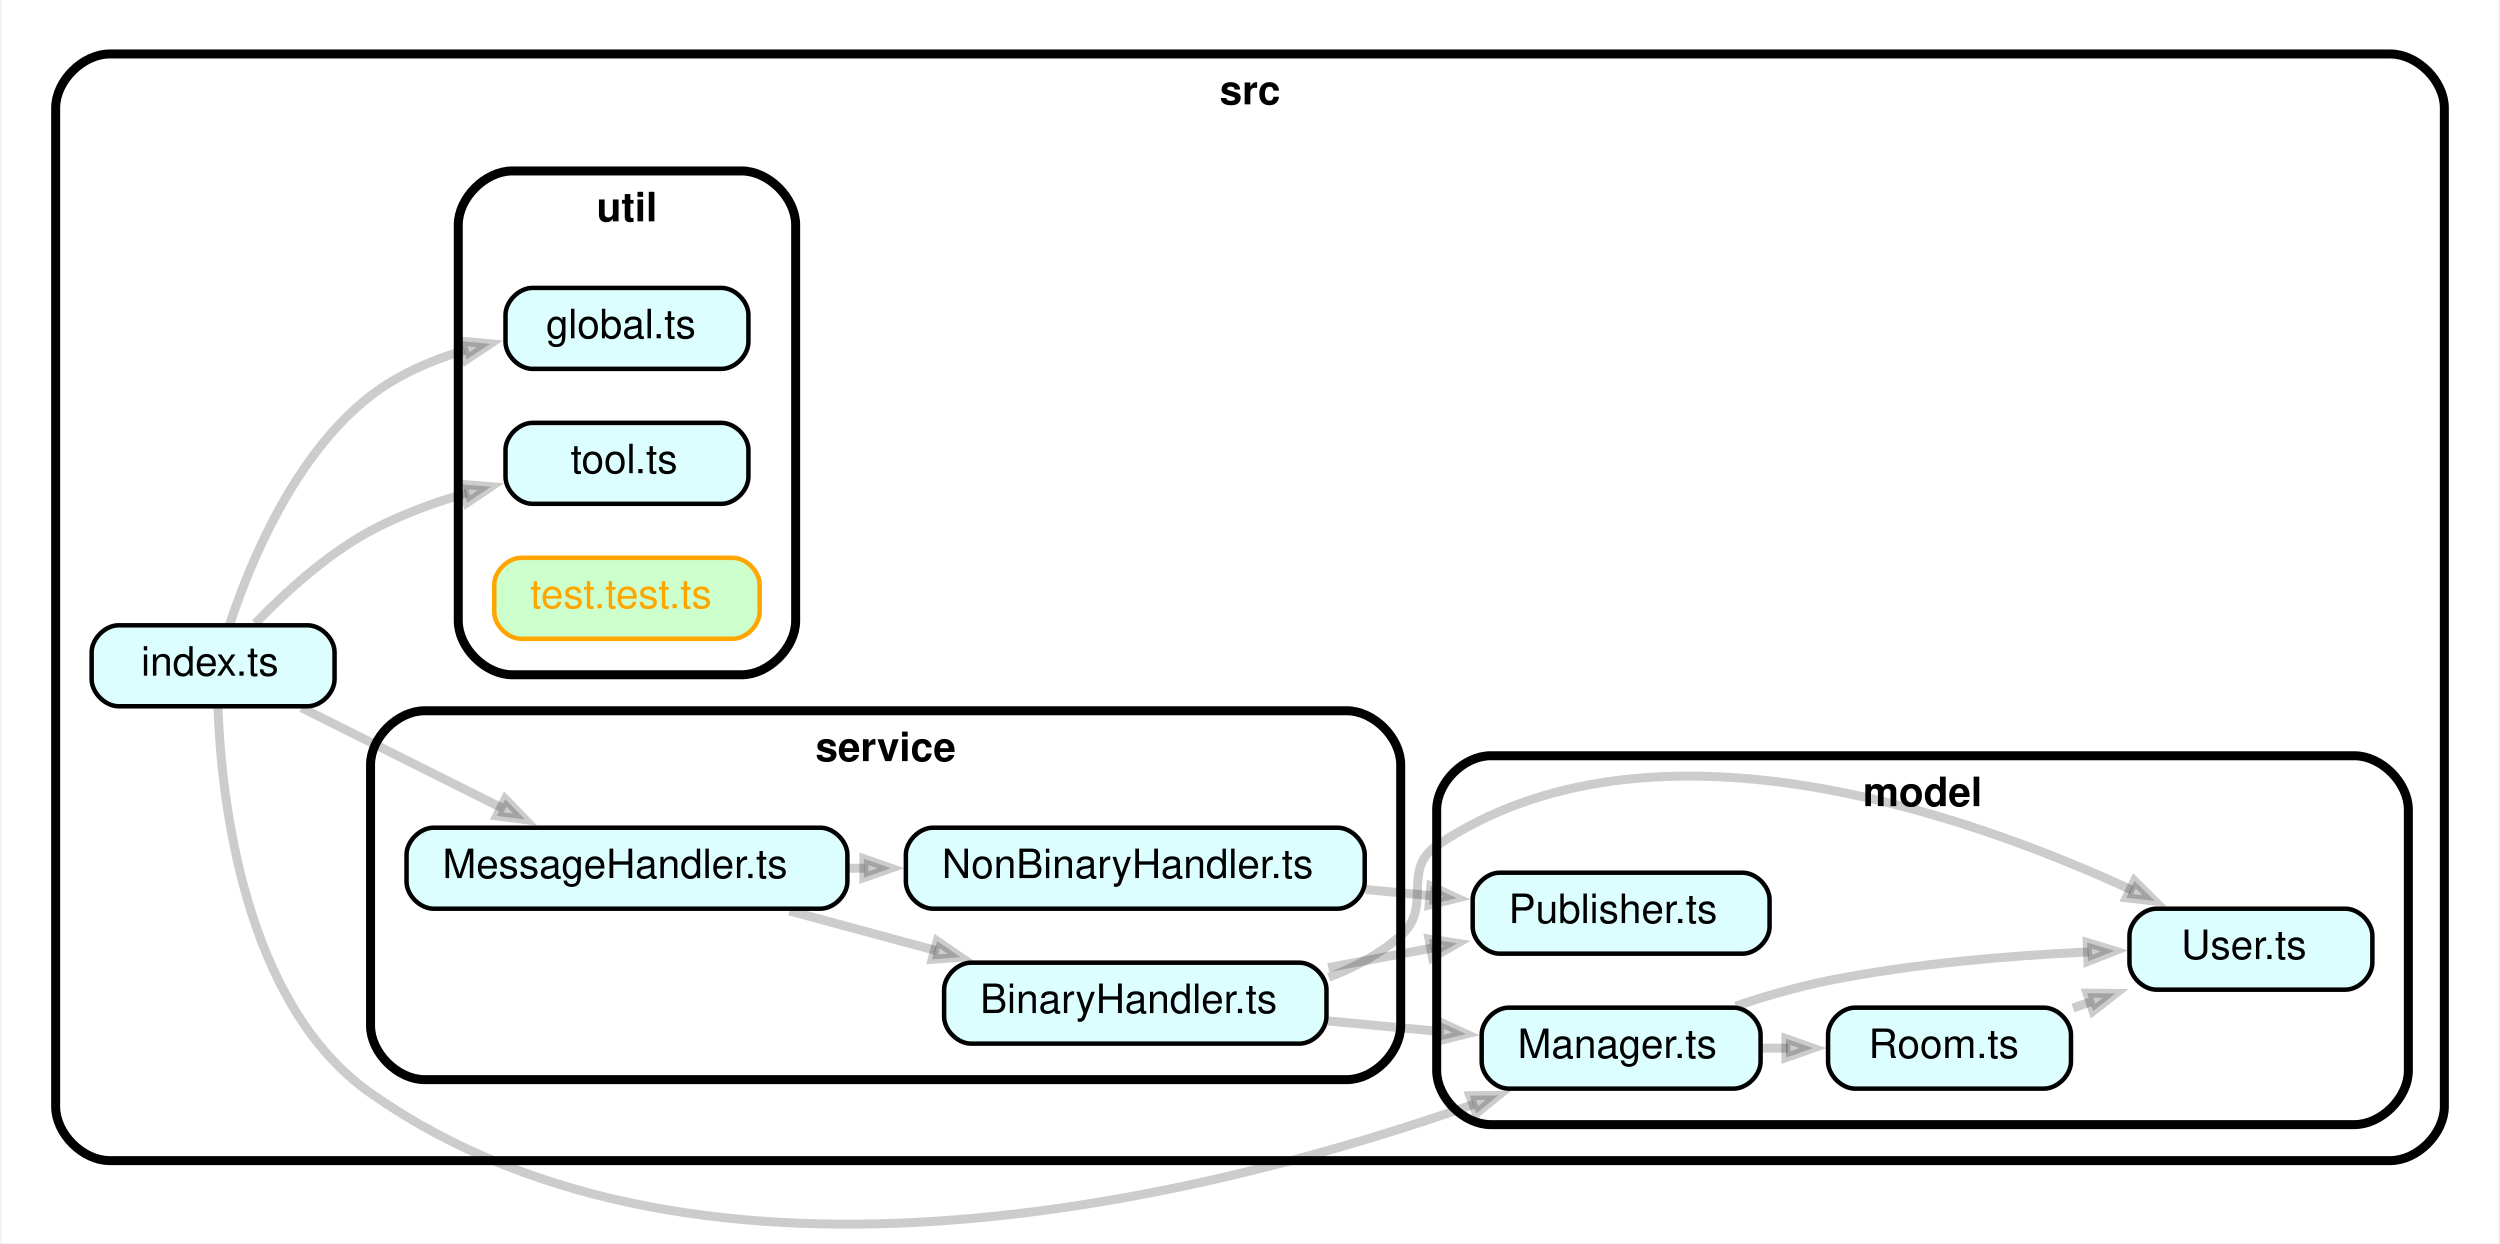
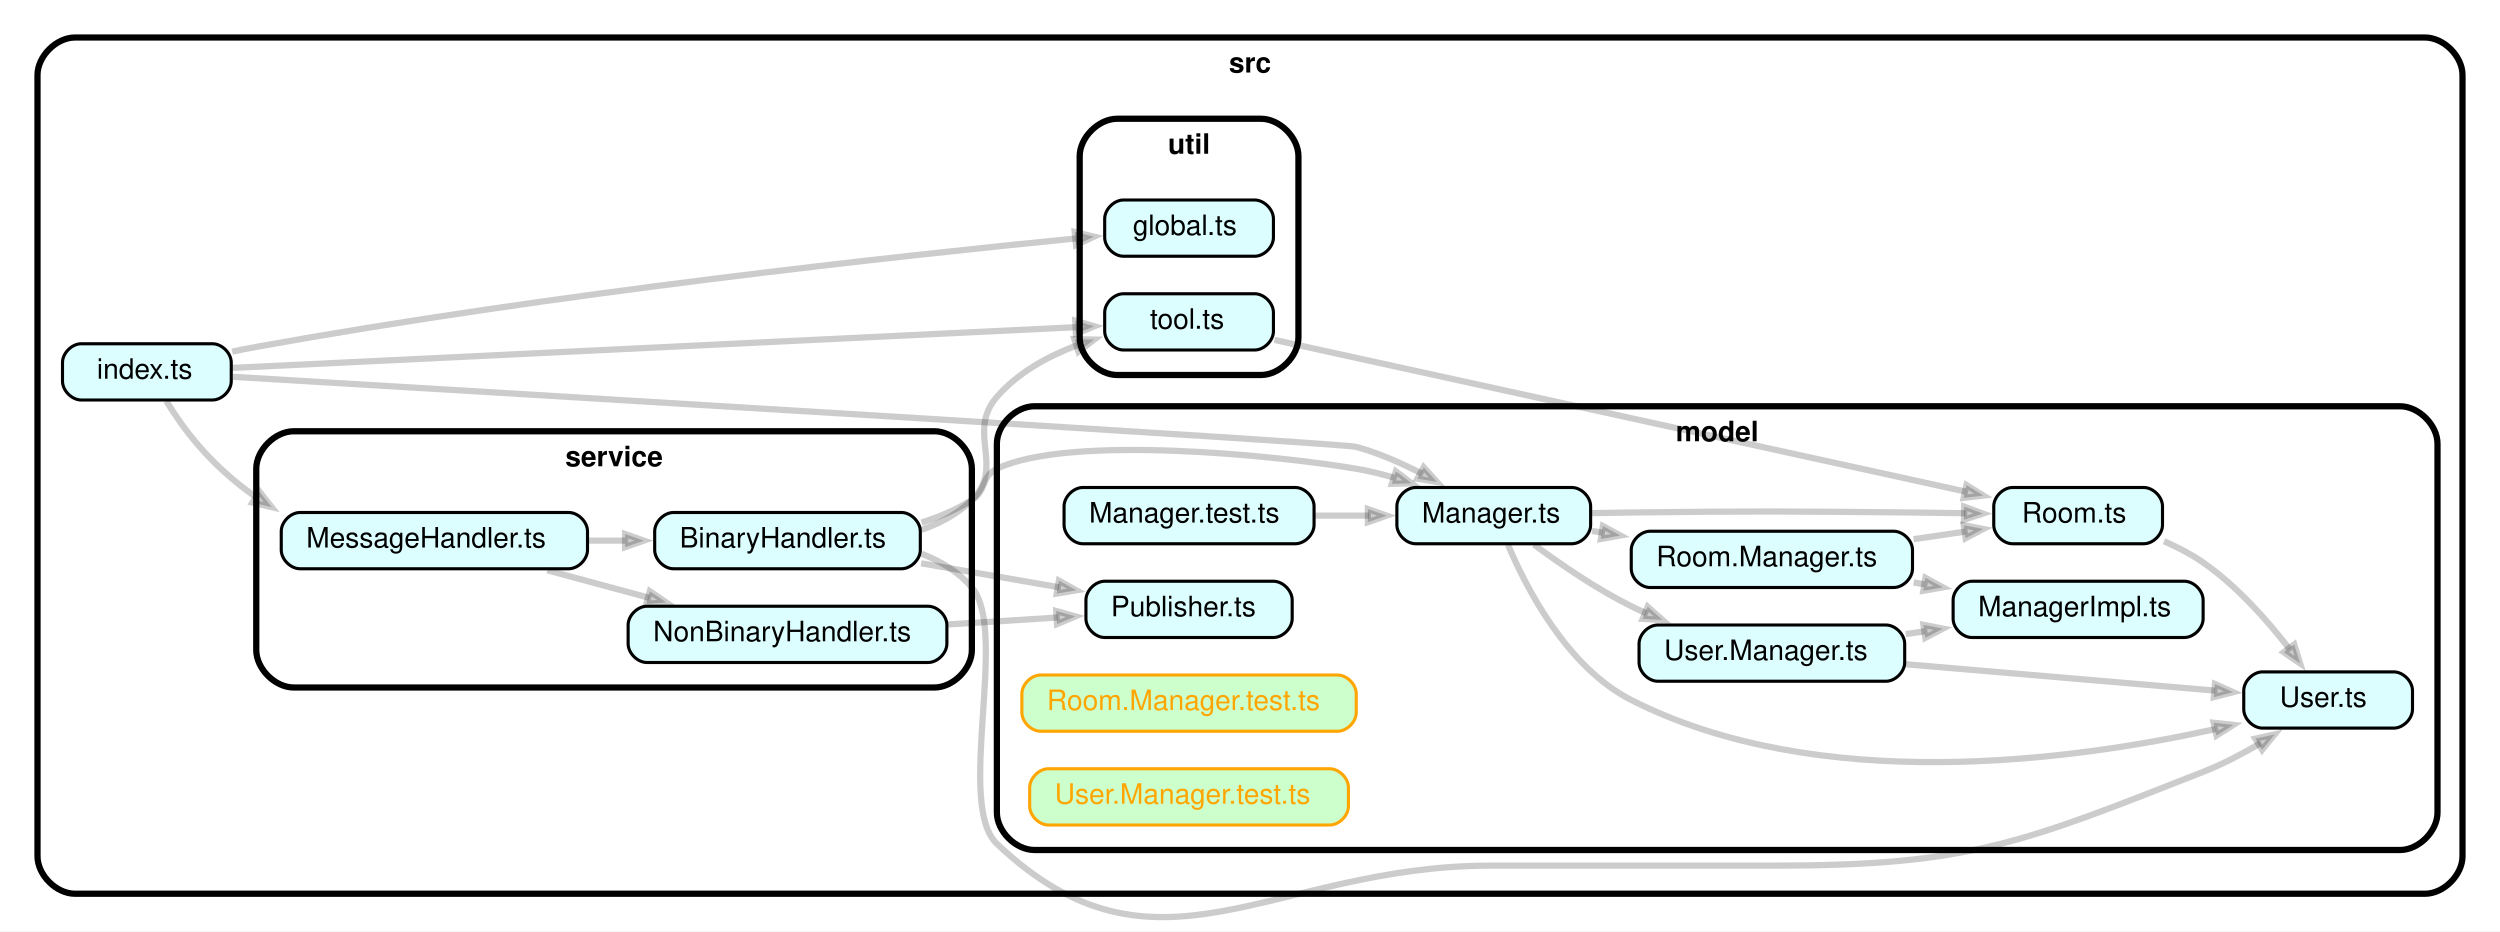
- <svg xmlns="http://www.w3.org/2000/svg" xmlns:xlink="http://www.w3.org/1999/xlink" width="555pt" height="276pt" viewBox="0.00 0.00 555.00 276.37">
-   <g id="graph0" class="graph" transform="scale(1 1) rotate(0) translate(4 272.37)">
-     <polygon fill="white" stroke="none" points="-4,4 -4,-272.37 551,-272.37 551,4 -4,4" />
+ <svg xmlns="http://www.w3.org/2000/svg" xmlns:xlink="http://www.w3.org/1999/xlink" width="800pt" height="298pt" viewBox="0.00 0.00 800.00 298.00">
+   <g id="graph0" class="graph" transform="scale(1 1) rotate(0) translate(4 294)">
+     <polygon fill="white" stroke="none" points="-4,4 -4,-294 796,-294 796,4 -4,4" />
    <g id="clust1" class="cluster">
-       <path fill="#ffffff" stroke="black" stroke-width="2" d="M20,-14.37C20,-14.37 527,-14.37 527,-14.37 533,-14.37 539,-20.37 539,-26.37 539,-26.37 539,-248.37 539,-248.37 539,-254.37 533,-260.37 527,-260.37 527,-260.37 20,-260.37 20,-260.37 14,-260.37 8,-254.37 8,-248.37 8,-248.37 8,-26.37 8,-26.37 8,-20.37 14,-14.37 20,-14.37" />
-       <text text-anchor="middle" x="273.5" y="-249.17" font-family="Helvetica,sans-Serif" font-weight="bold" font-size="9.00">src</text>
+       <path fill="#ffffff" stroke="black" stroke-width="2" d="M20,-8C20,-8 772,-8 772,-8 778,-8 784,-14 784,-20 784,-20 784,-270 784,-270 784,-276 778,-282 772,-282 772,-282 20,-282 20,-282 14,-282 8,-276 8,-270 8,-270 8,-20 8,-20 8,-14 14,-8 20,-8" />
+       <text text-anchor="middle" x="396" y="-270.8" font-family="Helvetica,sans-Serif" font-weight="bold" font-size="9.00">src</text>
    </g>
    <g id="clust2" class="cluster">
-       <path fill="#ffffff" stroke="black" stroke-width="2" d="M327,-22.37C327,-22.37 519,-22.37 519,-22.37 525,-22.37 531,-28.37 531,-34.37 531,-34.37 531,-92.37 531,-92.37 531,-98.37 525,-104.37 519,-104.37 519,-104.37 327,-104.37 327,-104.37 321,-104.37 315,-98.37 315,-92.37 315,-92.37 315,-34.37 315,-34.37 315,-28.37 321,-22.37 327,-22.37" />
-       <text text-anchor="middle" x="423" y="-93.17" font-family="Helvetica,sans-Serif" font-weight="bold" font-size="9.00">model</text>
+       <path fill="#ffffff" stroke="black" stroke-width="2" d="M327,-22C327,-22 764,-22 764,-22 770,-22 776,-28 776,-34 776,-34 776,-152 776,-152 776,-158 770,-164 764,-164 764,-164 327,-164 327,-164 321,-164 315,-158 315,-152 315,-152 315,-34 315,-34 315,-28 321,-22 327,-22" />
+       <text text-anchor="middle" x="545.5" y="-152.8" font-family="Helvetica,sans-Serif" font-weight="bold" font-size="9.00">model</text>
    </g>
    <g id="clust4" class="cluster">
-       <path fill="#ffffff" stroke="black" stroke-width="2" d="M109.5,-122.37C109.5,-122.37 160.5,-122.37 160.5,-122.37 166.5,-122.37 172.5,-128.37 172.5,-134.37 172.5,-134.37 172.5,-222.37 172.5,-222.37 172.5,-228.37 166.5,-234.37 160.5,-234.37 160.5,-234.37 109.5,-234.37 109.5,-234.37 103.5,-234.37 97.5,-228.37 97.5,-222.37 97.5,-222.37 97.5,-134.37 97.5,-134.37 97.5,-128.37 103.5,-122.37 109.5,-122.37" />
-       <text text-anchor="middle" x="135" y="-223.17" font-family="Helvetica,sans-Serif" font-weight="bold" font-size="9.00">util</text>
+       <path fill="#ffffff" stroke="black" stroke-width="2" d="M353.5,-174C353.5,-174 399.5,-174 399.5,-174 405.5,-174 411.5,-180 411.5,-186 411.5,-186 411.5,-244 411.5,-244 411.5,-250 405.5,-256 399.5,-256 399.5,-256 353.5,-256 353.5,-256 347.5,-256 341.5,-250 341.5,-244 341.5,-244 341.5,-186 341.5,-186 341.5,-180 347.5,-174 353.5,-174" />
+       <text text-anchor="middle" x="376.5" y="-244.8" font-family="Helvetica,sans-Serif" font-weight="bold" font-size="9.00">util</text>
    </g>
    <g id="clust3" class="cluster">
-       <path fill="#ffffff" stroke="black" stroke-width="2" d="M90,-32.37C90,-32.37 295,-32.37 295,-32.37 301,-32.37 307,-38.37 307,-44.37 307,-44.37 307,-102.37 307,-102.37 307,-108.37 301,-114.37 295,-114.37 295,-114.37 90,-114.37 90,-114.37 84,-114.37 78,-108.37 78,-102.37 78,-102.37 78,-44.37 78,-44.37 78,-38.37 84,-32.37 90,-32.37" />
-       <text text-anchor="middle" x="192.5" y="-103.17" font-family="Helvetica,sans-Serif" font-weight="bold" font-size="9.00">service</text>
+       <path fill="#ffffff" stroke="black" stroke-width="2" d="M90,-74C90,-74 295,-74 295,-74 301,-74 307,-80 307,-86 307,-86 307,-144 307,-144 307,-150 301,-156 295,-156 295,-156 90,-156 90,-156 84,-156 78,-150 78,-144 78,-144 78,-86 78,-86 78,-80 84,-74 90,-74" />
+       <text text-anchor="middle" x="192.5" y="-144.8" font-family="Helvetica,sans-Serif" font-weight="bold" font-size="9.00">service</text>
    </g>
    <g id="node1" class="node">
      <g id="a_node1">
        <a xlink:href="src/index.ts" xlink:title="index.ts">
-           <path fill="#ddfeff" stroke="black" d="M64,-133.37C64,-133.37 22,-133.37 22,-133.37 19,-133.37 16,-130.37 16,-127.37 16,-127.37 16,-121.37 16,-121.37 16,-118.37 19,-115.37 22,-115.37 22,-115.37 64,-115.37 64,-115.37 67,-115.37 70,-118.37 70,-121.37 70,-121.37 70,-127.37 70,-127.37 70,-130.37 67,-133.37 64,-133.37" />
-           <text text-anchor="start" x="27" y="-122.17" font-family="Helvetica,sans-Serif" font-size="9.00">index.ts</text>
+           <path fill="#ddfeff" stroke="black" d="M64,-184C64,-184 22,-184 22,-184 19,-184 16,-181 16,-178 16,-178 16,-172 16,-172 16,-169 19,-166 22,-166 22,-166 64,-166 64,-166 67,-166 70,-169 70,-172 70,-172 70,-178 70,-178 70,-181 67,-184 64,-184" />
+           <text text-anchor="start" x="27" y="-172.8" font-family="Helvetica,sans-Serif" font-size="9.00">index.ts</text>
        </a>
      </g>
    </g>
    <g id="node2" class="node">
      <g id="a_node2">
        <a xlink:href="src/model/Manager.ts" xlink:title="Manager.ts">
-           <path fill="#ddfeff" stroke="black" d="M381,-48.37C381,-48.37 331,-48.37 331,-48.37 328,-48.37 325,-45.37 325,-42.37 325,-42.37 325,-36.37 325,-36.37 325,-33.37 328,-30.37 331,-30.37 331,-30.37 381,-30.37 381,-30.37 384,-30.37 387,-33.37 387,-36.37 387,-36.37 387,-42.37 387,-42.37 387,-45.37 384,-48.37 381,-48.37" />
-           <text text-anchor="start" x="333" y="-37.17" font-family="Helvetica,sans-Serif" font-size="9.00">Manager.ts</text>
+           <path fill="#ddfeff" stroke="black" d="M499,-138C499,-138 449,-138 449,-138 446,-138 443,-135 443,-132 443,-132 443,-126 443,-126 443,-123 446,-120 449,-120 449,-120 499,-120 499,-120 502,-120 505,-123 505,-126 505,-126 505,-132 505,-132 505,-135 502,-138 499,-138" />
+           <text text-anchor="start" x="451" y="-126.8" font-family="Helvetica,sans-Serif" font-size="9.00">Manager.ts</text>
        </a>
      </g>
    </g>
    <g id="edge1" class="edge">
-       <path fill="none" stroke="#000000" stroke-width="2" stroke-opacity="0.2" d="M44.08,-115.02C44.81,-95.24 49.64,-49.34 78,-29.37 152.32,22.97 267.78,-7.37 323.2,-26.88" />
-       <polygon fill="#000000" fill-opacity="0.2" stroke="#000000" stroke-width="2" stroke-opacity="0.2" points="322.36,-28.8 328.72,-28.87 323.79,-24.85 322.36,-28.8" />
+       <path fill="none" stroke="#000000" stroke-width="2" stroke-opacity="0.2" d="M70.5,-173.42C156.97,-168.27 425.66,-152.2 430,-151 437.05,-149.06 444.28,-145.89 450.76,-142.55" />
+       <polygon fill="#000000" fill-opacity="0.2" stroke="#000000" stroke-width="2" stroke-opacity="0.2" points="451.58,-144.49 455.83,-139.77 449.56,-140.81 451.58,-144.49" />
    </g>
    <g id="node3" class="node">
      <g id="a_node3">
        <a xlink:href="src/service/MessageHandler.ts" xlink:title="MessageHandler.ts">
-           <path fill="#ddfeff" stroke="black" d="M178,-88.37C178,-88.37 92,-88.37 92,-88.37 89,-88.37 86,-85.37 86,-82.37 86,-82.37 86,-76.37 86,-76.37 86,-73.37 89,-70.37 92,-70.37 92,-70.37 178,-70.37 178,-70.37 181,-70.37 184,-73.37 184,-76.37 184,-76.37 184,-82.37 184,-82.37 184,-85.37 181,-88.37 178,-88.37" />
-           <text text-anchor="start" x="94" y="-77.17" font-family="Helvetica,sans-Serif" font-size="9.00">MessageHandler.ts</text>
+           <path fill="#ddfeff" stroke="black" d="M178,-130C178,-130 92,-130 92,-130 89,-130 86,-127 86,-124 86,-124 86,-118 86,-118 86,-115 89,-112 92,-112 92,-112 178,-112 178,-112 181,-112 184,-115 184,-118 184,-118 184,-124 184,-124 184,-127 181,-130 178,-130" />
+           <text text-anchor="start" x="94" y="-118.8" font-family="Helvetica,sans-Serif" font-size="9.00">MessageHandler.ts</text>
        </a>
      </g>
    </g>
    <g id="edge2" class="edge">
-       <path fill="none" stroke="#000000" stroke-width="2" stroke-opacity="0.2" d="M62.65,-115.04C75.47,-108.63 92.71,-100.01 107.03,-92.85" />
-       <polygon fill="#000000" fill-opacity="0.2" stroke="#000000" stroke-width="2" stroke-opacity="0.2" points="107.93,-94.75 112.36,-90.19 106.05,-90.99 107.93,-94.75" />
+       <path fill="none" stroke="#000000" stroke-width="2" stroke-opacity="0.2" d="M49.23,-165.66C54.26,-157.46 62.62,-145.59 77.96,-134.89" />
+       <polygon fill="#000000" fill-opacity="0.2" stroke="#000000" stroke-width="2" stroke-opacity="0.2" points="79.04,-136.7 82.97,-131.7 76.78,-133.15 79.04,-136.7" />
    </g>
    <g id="node4" class="node">
      <g id="a_node4">
        <a xlink:href="src/util/global.ts" xlink:title="global.ts">
-           <path fill="#ddfeff" stroke="black" d="M156,-208.37C156,-208.37 114,-208.37 114,-208.37 111,-208.37 108,-205.37 108,-202.37 108,-202.37 108,-196.37 108,-196.37 108,-193.37 111,-190.37 114,-190.37 114,-190.37 156,-190.37 156,-190.37 159,-190.37 162,-193.37 162,-196.37 162,-196.37 162,-202.37 162,-202.37 162,-205.37 159,-208.37 156,-208.37" />
-           <text text-anchor="start" x="117" y="-197.17" font-family="Helvetica,sans-Serif" font-size="9.00">global.ts</text>
+           <path fill="#ddfeff" stroke="black" d="M397.5,-230C397.5,-230 355.5,-230 355.5,-230 352.5,-230 349.5,-227 349.5,-224 349.5,-224 349.5,-218 349.5,-218 349.5,-215 352.5,-212 355.5,-212 355.5,-212 397.5,-212 397.5,-212 400.5,-212 403.5,-215 403.5,-218 403.5,-218 403.5,-224 403.5,-224 403.5,-227 400.5,-230 397.5,-230" />
+           <text text-anchor="start" x="358.5" y="-218.8" font-family="Helvetica,sans-Serif" font-size="9.00">global.ts</text>
        </a>
      </g>
    </g>
    <g id="edge3" class="edge">
-       <path fill="none" stroke="#000000" stroke-width="2" stroke-opacity="0.2" d="M46.7,-133.6C51.07,-146.87 60.95,-171.18 78,-184.37 84.06,-189.06 91.48,-192.29 98.9,-194.5" />
-       <polygon fill="#000000" fill-opacity="0.2" stroke="#000000" stroke-width="2" stroke-opacity="0.2" points="98.28,-196.51 104.61,-195.94 99.3,-192.44 98.28,-196.51" />
+       <path fill="none" stroke="#000000" stroke-width="2" stroke-opacity="0.2" d="M70.3,-181.47C72.89,-182.03 75.49,-182.55 78,-183 172.16,-200.04 284.44,-212.2 340.3,-217.7" />
+       <polygon fill="#000000" fill-opacity="0.2" stroke="#000000" stroke-width="2" stroke-opacity="0.2" points="339.91,-219.77 346.08,-218.27 340.31,-215.59 339.91,-219.77" />
    </g>
    <g id="node5" class="node">
      <g id="a_node5">
        <a xlink:href="src/util/tool.ts" xlink:title="tool.ts">
-           <path fill="#ddfeff" stroke="black" d="M156,-178.37C156,-178.37 114,-178.37 114,-178.37 111,-178.37 108,-175.37 108,-172.37 108,-172.37 108,-166.37 108,-166.37 108,-163.37 111,-160.37 114,-160.37 114,-160.37 156,-160.37 156,-160.37 159,-160.37 162,-163.37 162,-166.37 162,-166.37 162,-172.37 162,-172.37 162,-175.37 159,-178.37 156,-178.37" />
-           <text text-anchor="start" x="122.5" y="-167.17" font-family="Helvetica,sans-Serif" font-size="9.00">tool.ts</text>
+           <path fill="#ddfeff" stroke="black" d="M397.5,-200C397.5,-200 355.5,-200 355.5,-200 352.5,-200 349.5,-197 349.5,-194 349.5,-194 349.5,-188 349.5,-188 349.5,-185 352.5,-182 355.5,-182 355.5,-182 397.5,-182 397.5,-182 400.5,-182 403.5,-185 403.5,-188 403.5,-188 403.5,-194 403.5,-194 403.5,-197 400.5,-200 397.5,-200" />
+           <text text-anchor="start" x="364" y="-188.8" font-family="Helvetica,sans-Serif" font-size="9.00">tool.ts</text>
        </a>
      </g>
    </g>
    <g id="edge4" class="edge">
-       <path fill="none" stroke="#000000" stroke-width="2" stroke-opacity="0.2" d="M52.36,-133.77C58.77,-140.43 68.15,-149.08 78,-154.37 84.57,-157.89 92.02,-160.63 99.29,-162.74" />
-       <polygon fill="#000000" fill-opacity="0.2" stroke="#000000" stroke-width="2" stroke-opacity="0.2" points="98.43,-164.68 104.76,-164.18 99.49,-160.62 98.43,-164.68" />
+       <path fill="none" stroke="#000000" stroke-width="2" stroke-opacity="0.2" d="M70.29,-176.27C129.52,-179.13 273.46,-186.07 340.3,-189.3" />
+       <polygon fill="#000000" fill-opacity="0.2" stroke="#000000" stroke-width="2" stroke-opacity="0.2" points="340.09,-191.39 346.18,-189.59 340.29,-187.2 340.09,-191.39" />
+     </g>
+     <g id="node7" class="node">
+       <g id="a_node7">
+         <a xlink:href="src/model/Room.ts" xlink:title="Room.ts">
+           <path fill="#ddfeff" stroke="black" d="M682,-138C682,-138 640,-138 640,-138 637,-138 634,-135 634,-132 634,-132 634,-126 634,-126 634,-123 637,-120 640,-120 640,-120 682,-120 682,-120 685,-120 688,-123 688,-126 688,-126 688,-132 688,-132 688,-135 685,-138 682,-138" />
+           <text text-anchor="start" x="643" y="-126.8" font-family="Helvetica,sans-Serif" font-size="9.00">Room.ts</text>
+         </a>
+       </g>
+     </g>
+     <g id="edge6" class="edge">
+       <path fill="none" stroke="#000000" stroke-width="2" stroke-opacity="0.2" d="M505.07,-129.79C509.41,-129.88 513.82,-129.95 518,-130 558,-130.47 568,-130.38 608,-130 613.45,-129.95 619.22,-129.86 624.86,-129.77" />
+       <polygon fill="#000000" fill-opacity="0.2" stroke="#000000" stroke-width="2" stroke-opacity="0.2" points="624.56,-131.87 630.52,-129.66 624.48,-127.67 624.56,-131.87" />
+     </g>
+     <g id="node8" class="node">
+       <g id="a_node8">
+         <a xlink:href="src/model/Room.Manager.ts" xlink:title="Room.Manager.ts">
+           <path fill="#ddfeff" stroke="black" d="M602,-124C602,-124 524,-124 524,-124 521,-124 518,-121 518,-118 518,-118 518,-112 518,-112 518,-109 521,-106 524,-106 524,-106 602,-106 602,-106 605,-106 608,-109 608,-112 608,-112 608,-118 608,-118 608,-121 605,-124 602,-124" />
+           <text text-anchor="start" x="526" y="-112.8" font-family="Helvetica,sans-Serif" font-size="9.00">Room.Manager.ts</text>
+         </a>
+       </g>
+     </g>
+     <g id="edge7" class="edge">
+       <path fill="none" stroke="#000000" stroke-width="2" stroke-opacity="0.2" d="M505.43,-124.1C506.53,-123.93 507.65,-123.75 508.77,-123.57" />
+       <polygon fill="#000000" fill-opacity="0.2" stroke="#000000" stroke-width="2" stroke-opacity="0.2" points="508.93,-125.67 514.52,-122.64 508.27,-121.52 508.93,-125.67" />
+     </g>
+     <g id="node9" class="node">
+       <g id="a_node9">
+         <a xlink:href="src/model/User.ts" xlink:title="User.ts">
+           <path fill="#ddfeff" stroke="black" d="M762,-79C762,-79 720,-79 720,-79 717,-79 714,-76 714,-73 714,-73 714,-67 714,-67 714,-64 717,-61 720,-61 720,-61 762,-61 762,-61 765,-61 768,-64 768,-67 768,-67 768,-73 768,-73 768,-76 765,-79 762,-79" />
+           <text text-anchor="start" x="725.5" y="-67.8" font-family="Helvetica,sans-Serif" font-size="9.00">User.ts</text>
+         </a>
+       </g>
+     </g>
+     <g id="edge8" class="edge">
+       <path fill="none" stroke="#000000" stroke-width="2" stroke-opacity="0.2" d="M478.55,-119.68C484.38,-105.87 497.44,-80.46 518,-70 577.9,-39.53 659.2,-50.57 704.95,-60.71" />
+       <polygon fill="#000000" fill-opacity="0.2" stroke="#000000" stroke-width="2" stroke-opacity="0.2" points="704.35,-62.72 710.67,-62.03 705.29,-58.63 704.35,-62.72" />
+     </g>
+     <g id="node10" class="node">
+       <g id="a_node10">
+         <a xlink:href="src/model/User.Manager.ts" xlink:title="User.Manager.ts">
+           <path fill="#ddfeff" stroke="black" d="M599.5,-94C599.5,-94 526.5,-94 526.5,-94 523.5,-94 520.5,-91 520.5,-88 520.5,-88 520.5,-82 520.5,-82 520.5,-79 523.5,-76 526.5,-76 526.5,-76 599.5,-76 599.5,-76 602.5,-76 605.5,-79 605.5,-82 605.5,-82 605.5,-88 605.5,-88 605.5,-91 602.5,-94 599.5,-94" />
+           <text text-anchor="start" x="528.5" y="-82.8" font-family="Helvetica,sans-Serif" font-size="9.00">User.Manager.ts</text>
+         </a>
+       </g>
+     </g>
+     <g id="edge9" class="edge">
+       <path fill="none" stroke="#000000" stroke-width="2" stroke-opacity="0.2" d="M486.89,-119.72C495.25,-113.52 506.87,-105.53 518,-100 519.52,-99.25 521.08,-98.52 522.68,-97.81" />
+       <polygon fill="#000000" fill-opacity="0.2" stroke="#000000" stroke-width="2" stroke-opacity="0.2" points="523.25,-99.84 528.01,-95.63 521.66,-95.96 523.25,-99.84" />
+     </g>
+     <g id="node15" class="node">
+       <g id="a_node15">
+         <a xlink:href="src/service/BinaryHandler.ts" xlink:title="BinaryHandler.ts">
+           <path fill="#ddfeff" stroke="black" d="M284.5,-130C284.5,-130 211.5,-130 211.5,-130 208.5,-130 205.5,-127 205.5,-124 205.5,-124 205.5,-118 205.5,-118 205.5,-115 208.5,-112 211.5,-112 211.5,-112 284.5,-112 284.5,-112 287.5,-112 290.5,-115 290.5,-118 290.5,-118 290.5,-124 290.5,-124 290.5,-127 287.5,-130 284.5,-130" />
+           <text text-anchor="start" x="213.5" y="-118.8" font-family="Helvetica,sans-Serif" font-size="9.00">BinaryHandler.ts</text>
+         </a>
+       </g>
+     </g>
+     <g id="edge19" class="edge">
+       <path fill="none" stroke="#000000" stroke-width="2" stroke-opacity="0.2" d="M184.36,-121C188.24,-121 192.17,-121 196.06,-121" />
+       <polygon fill="#000000" fill-opacity="0.2" stroke="#000000" stroke-width="2" stroke-opacity="0.2" points="196.03,-123.1 202.03,-121 196.03,-118.9 196.03,-123.1" />
+     </g>
+     <g id="node16" class="node">
+       <g id="a_node16">
+         <a xlink:href="src/service/NonBinaryHandler.ts" xlink:title="NonBinaryHandler.ts">
+           <path fill="#ddfeff" stroke="black" d="M293,-100C293,-100 203,-100 203,-100 200,-100 197,-97 197,-94 197,-94 197,-88 197,-88 197,-85 200,-82 203,-82 203,-82 293,-82 293,-82 296,-82 299,-85 299,-88 299,-88 299,-94 299,-94 299,-97 296,-100 293,-100" />
+           <text text-anchor="start" x="205" y="-88.8" font-family="Helvetica,sans-Serif" font-size="9.00">NonBinaryHandler.ts</text>
+         </a>
+       </g>
+     </g>
+     <g id="edge20" class="edge">
+       <path fill="none" stroke="#000000" stroke-width="2" stroke-opacity="0.2" d="M171.12,-111.51C181.45,-108.72 192.86,-105.63 203.64,-102.72" />
+       <polygon fill="#000000" fill-opacity="0.2" stroke="#000000" stroke-width="2" stroke-opacity="0.2" points="203.94,-104.81 209.19,-101.22 202.85,-100.76 203.94,-104.81" />
+     </g>
+     <g id="edge22" class="edge">
+       <path fill="none" stroke="#000000" stroke-width="2" stroke-opacity="0.2" d="M403.82,-185.22C454.92,-174.01 567.55,-149.29 624.93,-136.7" />
+       <polygon fill="#000000" fill-opacity="0.2" stroke="#000000" stroke-width="2" stroke-opacity="0.2" points="625.27,-138.77 630.68,-135.43 624.37,-134.67 625.27,-138.77" />
    </g>
    <g id="node6" class="node">
      <g id="a_node6">
-         <a xlink:href="src/model/Room.ts" xlink:title="Room.ts">
-           <path fill="#ddfeff" stroke="black" d="M450,-48.37C450,-48.37 408,-48.37 408,-48.37 405,-48.37 402,-45.37 402,-42.37 402,-42.37 402,-36.37 402,-36.37 402,-33.37 405,-30.37 408,-30.37 408,-30.37 450,-30.37 450,-30.37 453,-30.37 456,-33.37 456,-36.37 456,-36.37 456,-42.37 456,-42.37 456,-45.37 453,-48.37 450,-48.37" />
-           <text text-anchor="start" x="411" y="-37.17" font-family="Helvetica,sans-Serif" font-size="9.00">Room.ts</text>
+         <a xlink:href="src/model/Manager.test.ts" xlink:title="Manager.test.ts">
+           <path fill="#ddfeff" stroke="black" d="M410.5,-138C410.5,-138 342.5,-138 342.5,-138 339.5,-138 336.5,-135 336.5,-132 336.5,-132 336.5,-126 336.5,-126 336.5,-123 339.5,-120 342.5,-120 342.5,-120 410.5,-120 410.5,-120 413.5,-120 416.5,-123 416.5,-126 416.5,-126 416.5,-132 416.5,-132 416.5,-135 413.5,-138 410.5,-138" />
+           <text text-anchor="start" x="344.5" y="-126.8" font-family="Helvetica,sans-Serif" font-size="9.00">Manager.test.ts</text>
        </a>
      </g>
    </g>
    <g id="edge5" class="edge">
-       <path fill="none" stroke="#000000" stroke-width="2" stroke-opacity="0.2" d="M387.11,-39.37C389.08,-39.37 391.06,-39.37 393.05,-39.37" />
-       <polygon fill="#000000" fill-opacity="0.2" stroke="#000000" stroke-width="2" stroke-opacity="0.2" points="392.64,-41.47 398.64,-39.37 392.64,-37.27 392.64,-41.47" />
-     </g>
-     <g id="node7" class="node">
-       <g id="a_node7">
-         <a xlink:href="src/model/User.ts" xlink:title="User.ts">
-           <path fill="#ddfeff" stroke="black" d="M517,-70.37C517,-70.37 475,-70.37 475,-70.37 472,-70.37 469,-67.37 469,-64.37 469,-64.37 469,-58.37 469,-58.37 469,-55.37 472,-52.37 475,-52.37 475,-52.37 517,-52.37 517,-52.37 520,-52.37 523,-55.37 523,-58.37 523,-58.37 523,-64.37 523,-64.37 523,-67.37 520,-70.37 517,-70.37" />
-           <text text-anchor="start" x="480.5" y="-59.17" font-family="Helvetica,sans-Serif" font-size="9.00">User.ts</text>
-         </a>
-       </g>
-     </g>
-     <g id="edge6" class="edge">
-       <path fill="none" stroke="#000000" stroke-width="2" stroke-opacity="0.2" d="M381.46,-48.73C388.04,-50.92 395.22,-53 402,-54.37 420.92,-58.17 442.39,-59.95 459.93,-60.76" />
-       <polygon fill="#000000" fill-opacity="0.2" stroke="#000000" stroke-width="2" stroke-opacity="0.2" points="459.61,-62.85 465.68,-60.99 459.77,-58.66 459.61,-62.85" />
-     </g>
-     <g id="node9" class="node">
-       <g id="a_node9">
-         <a xlink:href="src/service/BinaryHandler.ts" xlink:title="BinaryHandler.ts">
-           <path fill="#ddfeff" stroke="black" d="M284.5,-58.37C284.5,-58.37 211.5,-58.37 211.5,-58.37 208.5,-58.37 205.5,-55.37 205.5,-52.37 205.5,-52.37 205.5,-46.37 205.5,-46.37 205.5,-43.37 208.5,-40.37 211.5,-40.37 211.5,-40.37 284.5,-40.37 284.5,-40.37 287.5,-40.37 290.5,-43.37 290.5,-46.37 290.5,-46.37 290.5,-52.37 290.5,-52.37 290.5,-55.37 287.5,-58.37 284.5,-58.37" />
-           <text text-anchor="start" x="213.5" y="-47.17" font-family="Helvetica,sans-Serif" font-size="9.00">BinaryHandler.ts</text>
-         </a>
-       </g>
+       <path fill="none" stroke="#000000" stroke-width="2" stroke-opacity="0.2" d="M416.89,-129C422.56,-129 428.39,-129 434.04,-129" />
+       <polygon fill="#000000" fill-opacity="0.2" stroke="#000000" stroke-width="2" stroke-opacity="0.2" points="433.72,-131.1 439.72,-129 433.72,-126.9 433.72,-131.1" />
+     </g>
+     <g id="edge12" class="edge">
+       <path fill="none" stroke="#000000" stroke-width="2" stroke-opacity="0.2" d="M688.47,-120.81C692.84,-118.91 697.18,-116.65 701,-114 711.75,-106.55 721.51,-95.53 728.57,-86.39" />
+       <polygon fill="#000000" fill-opacity="0.2" stroke="#000000" stroke-width="2" stroke-opacity="0.2" points="730.16,-87.77 732.04,-81.7 726.78,-85.28 730.16,-87.77" />
    </g>
    <g id="edge11" class="edge">
-       <path fill="none" stroke="#000000" stroke-width="2" stroke-opacity="0.2" d="M171.12,-69.87C181.45,-67.08 192.86,-64 203.64,-61.08" />
-       <polygon fill="#000000" fill-opacity="0.2" stroke="#000000" stroke-width="2" stroke-opacity="0.2" points="203.94,-63.18 209.19,-59.59 202.85,-59.12 203.94,-63.18" />
-     </g>
-     <g id="node10" class="node">
-       <g id="a_node10">
-         <a xlink:href="src/service/NonBinaryHandler.ts" xlink:title="NonBinaryHandler.ts">
-           <path fill="#ddfeff" stroke="black" d="M293,-88.37C293,-88.37 203,-88.37 203,-88.37 200,-88.37 197,-85.37 197,-82.37 197,-82.37 197,-76.37 197,-76.37 197,-73.37 200,-70.37 203,-70.37 203,-70.37 293,-70.37 293,-70.37 296,-70.37 299,-73.37 299,-76.37 299,-76.37 299,-82.37 299,-82.37 299,-85.37 296,-88.37 293,-88.37" />
-           <text text-anchor="start" x="205" y="-77.17" font-family="Helvetica,sans-Serif" font-size="9.00">NonBinaryHandler.ts</text>
-         </a>
-       </g>
-     </g>
-     <g id="edge12" class="edge">
-       <path fill="none" stroke="#000000" stroke-width="2" stroke-opacity="0.2" d="M184.36,-79.37C185.51,-79.37 186.67,-79.37 187.82,-79.37" />
-       <polygon fill="#000000" fill-opacity="0.2" stroke="#000000" stroke-width="2" stroke-opacity="0.2" points="187.67,-81.47 193.67,-79.37 187.67,-77.27 187.67,-81.47" />
-     </g>
-     <g id="edge7" class="edge">
-       <path fill="none" stroke="#000000" stroke-width="2" stroke-opacity="0.2" d="M456.44,-48.31C457.71,-48.74 459,-49.18 460.29,-49.62" />
-       <polygon fill="#000000" fill-opacity="0.2" stroke="#000000" stroke-width="2" stroke-opacity="0.2" points="459.57,-51.59 465.93,-51.53 460.92,-47.61 459.57,-51.59" />
-     </g>
-     <g id="node8" class="node">
-       <g id="a_node8">
-         <a xlink:href="src/model/Publisher.ts" xlink:title="Publisher.ts">
-           <path fill="#ddfeff" stroke="black" d="M383,-78.37C383,-78.37 329,-78.37 329,-78.37 326,-78.37 323,-75.37 323,-72.37 323,-72.37 323,-66.37 323,-66.37 323,-63.37 326,-60.37 329,-60.37 329,-60.37 383,-60.37 383,-60.37 386,-60.37 389,-63.37 389,-66.37 389,-66.37 389,-72.37 389,-72.37 389,-75.37 386,-78.37 383,-78.37" />
-           <text text-anchor="start" x="331" y="-67.17" font-family="Helvetica,sans-Serif" font-size="9.00">Publisher.ts</text>
-         </a>
-       </g>
-     </g>
-     <g id="edge8" class="edge">
-       <path fill="none" stroke="#000000" stroke-width="2" stroke-opacity="0.2" d="M290.89,-45.41C299.05,-44.64 307.58,-43.84 315.65,-43.08" />
-       <polygon fill="#000000" fill-opacity="0.2" stroke="#000000" stroke-width="2" stroke-opacity="0.2" points="315.73,-45.18 321.51,-42.52 315.34,-41 315.73,-45.18" />
-     </g>
-     <g id="edge10" class="edge">
-       <path fill="none" stroke="#000000" stroke-width="2" stroke-opacity="0.2" d="M290.99,-55.14C296.83,-57.33 302.39,-60.31 307,-64.37 314.19,-70.69 307.07,-79 315,-84.37 362.05,-116.22 432.15,-91.77 469.47,-74.55" />
-       <polygon fill="#000000" fill-opacity="0.2" stroke="#000000" stroke-width="2" stroke-opacity="0.2" points="470.1,-76.57 474.61,-72.09 468.29,-72.78 470.1,-76.57" />
-     </g>
-     <g id="edge9" class="edge">
-       <path fill="none" stroke="#000000" stroke-width="2" stroke-opacity="0.2" d="M290.89,-57.27C298.46,-58.7 306.35,-60.19 313.9,-61.61" />
-       <polygon fill="#000000" fill-opacity="0.2" stroke="#000000" stroke-width="2" stroke-opacity="0.2" points="313.3,-63.63 319.59,-62.68 314.08,-59.51 313.3,-63.63" />
-     </g>
-     <g id="edge13" class="edge">
-       <path fill="none" stroke="#000000" stroke-width="2" stroke-opacity="0.2" d="M299.21,-74.63C304.03,-74.17 308.89,-73.72 313.62,-73.27" />
-       <polygon fill="#000000" fill-opacity="0.2" stroke="#000000" stroke-width="2" stroke-opacity="0.2" points="313.72,-75.37 319.49,-72.72 313.32,-71.19 313.72,-75.37" />
+       <path fill="none" stroke="#000000" stroke-width="2" stroke-opacity="0.2" d="M608.35,-121.47C613.89,-122.28 619.49,-123.09 624.86,-123.88" />
+       <polygon fill="#000000" fill-opacity="0.2" stroke="#000000" stroke-width="2" stroke-opacity="0.2" points="624.4,-125.93 630.64,-124.72 625,-121.77 624.4,-125.93" />
    </g>
    <g id="node11" class="node">
      <g id="a_node11">
-         <a xlink:href="src/util/test.test.ts" xlink:title="no-orphans">
-           <path fill="#ccffcc" stroke="orange" d="M158.5,-148.37C158.5,-148.37 111.5,-148.37 111.5,-148.37 108.5,-148.37 105.5,-145.37 105.5,-142.37 105.5,-142.37 105.5,-136.37 105.5,-136.37 105.5,-133.37 108.5,-130.37 111.5,-130.37 111.5,-130.37 158.5,-130.37 158.5,-130.37 161.5,-130.37 164.5,-133.37 164.5,-136.37 164.5,-136.37 164.5,-142.37 164.5,-142.37 164.5,-145.37 161.5,-148.37 158.5,-148.37" />
-           <text text-anchor="start" x="113.5" y="-137.17" font-family="Helvetica,sans-Serif" font-size="9.00" fill="orange">test.test.ts</text>
-         </a>
-       </g>
+         <a xlink:href="src/model/ManagerImpl.ts" xlink:title="ManagerImpl.ts">
+           <path fill="#ddfeff" stroke="black" d="M695,-108C695,-108 627,-108 627,-108 624,-108 621,-105 621,-102 621,-102 621,-96 621,-96 621,-93 624,-90 627,-90 627,-90 695,-90 695,-90 698,-90 701,-93 701,-96 701,-96 701,-102 701,-102 701,-105 698,-108 695,-108" />
+           <text text-anchor="start" x="629" y="-96.8" font-family="Helvetica,sans-Serif" font-size="9.00">ManagerImpl.ts</text>
+         </a>
+       </g>
+     </g>
+     <g id="edge10" class="edge">
+       <path fill="none" stroke="#000000" stroke-width="2" stroke-opacity="0.2" d="M608.35,-107.61C609.51,-107.42 610.67,-107.22 611.83,-107.03" />
+       <polygon fill="#000000" fill-opacity="0.2" stroke="#000000" stroke-width="2" stroke-opacity="0.2" points="612.15,-109.1 617.73,-106.05 611.46,-104.96 612.15,-109.1" />
+     </g>
+     <g id="edge14" class="edge">
+       <path fill="none" stroke="#000000" stroke-width="2" stroke-opacity="0.2" d="M605.71,-81.45C635.89,-78.87 676.22,-75.44 704.78,-73" />
+       <polygon fill="#000000" fill-opacity="0.2" stroke="#000000" stroke-width="2" stroke-opacity="0.2" points="704.8,-75.11 710.6,-72.51 704.44,-70.92 704.8,-75.11" />
+     </g>
+     <g id="edge13" class="edge">
+       <path fill="none" stroke="#000000" stroke-width="2" stroke-opacity="0.2" d="M605.83,-91.1C607.84,-91.39 609.87,-91.69 611.89,-91.98" />
+       <polygon fill="#000000" fill-opacity="0.2" stroke="#000000" stroke-width="2" stroke-opacity="0.2" points="611.5,-94.05 617.74,-92.84 612.11,-89.89 611.5,-94.05" />
+     </g>
+     <g id="node12" class="node">
+       <g id="a_node12">
+         <a xlink:href="src/model/Publisher.ts" xlink:title="Publisher.ts">
+           <path fill="#ddfeff" stroke="black" d="M403.5,-108C403.5,-108 349.5,-108 349.5,-108 346.5,-108 343.5,-105 343.5,-102 343.5,-102 343.5,-96 343.5,-96 343.5,-93 346.5,-90 349.5,-90 349.5,-90 403.5,-90 403.5,-90 406.5,-90 409.5,-93 409.5,-96 409.5,-96 409.5,-102 409.5,-102 409.5,-105 406.5,-108 403.5,-108" />
+           <text text-anchor="start" x="351.5" y="-96.8" font-family="Helvetica,sans-Serif" font-size="9.00">Publisher.ts</text>
+         </a>
+       </g>
+     </g>
+     <g id="node13" class="node">
+       <g id="a_node13">
+         <a xlink:href="src/model/Room.Manager.test.ts" xlink:title="no-orphans">
+           <path fill="#ccffcc" stroke="orange" d="M424,-78C424,-78 329,-78 329,-78 326,-78 323,-75 323,-72 323,-72 323,-66 323,-66 323,-63 326,-60 329,-60 329,-60 424,-60 424,-60 427,-60 430,-63 430,-66 430,-66 430,-72 430,-72 430,-75 427,-78 424,-78" />
+           <text text-anchor="start" x="331" y="-66.8" font-family="Helvetica,sans-Serif" font-size="9.00" fill="orange">Room.Manager.test.ts</text>
+         </a>
+       </g>
+     </g>
+     <g id="node14" class="node">
+       <g id="a_node14">
+         <a xlink:href="src/model/User.Manager.test.ts" xlink:title="no-orphans">
+           <path fill="#ccffcc" stroke="orange" d="M421.5,-48C421.5,-48 331.5,-48 331.5,-48 328.5,-48 325.5,-45 325.5,-42 325.5,-42 325.5,-36 325.5,-36 325.5,-33 328.5,-30 331.5,-30 331.5,-30 421.5,-30 421.5,-30 424.5,-30 427.5,-33 427.5,-36 427.5,-36 427.5,-42 427.5,-42 427.5,-45 424.5,-48 421.5,-48" />
+           <text text-anchor="start" x="333.5" y="-36.8" font-family="Helvetica,sans-Serif" font-size="9.00" fill="orange">User.Manager.test.ts</text>
+         </a>
+       </g>
+     </g>
+     <g id="edge15" class="edge">
+       <path fill="none" stroke="#000000" stroke-width="2" stroke-opacity="0.2" d="M290.91,-126.8C296.57,-128.59 302.1,-130.94 307,-134 311.83,-137.02 309.87,-141.53 315,-144 338.03,-155.07 404.8,-148.27 430,-144 433.97,-143.33 438.05,-142.33 442.06,-141.16" />
+       <polygon fill="#000000" fill-opacity="0.2" stroke="#000000" stroke-width="2" stroke-opacity="0.2" points="442.67,-143.17 447.73,-139.33 441.38,-139.18 442.67,-143.17" />
+     </g>
+     <g id="edge18" class="edge">
+       <path fill="none" stroke="#000000" stroke-width="2" stroke-opacity="0.2" d="M290.88,-124.46C296.87,-126.54 302.51,-129.59 307,-134 317.76,-144.58 305.1,-155.61 315,-167 321.71,-174.72 331.23,-179.98 340.75,-183.55" />
+       <polygon fill="#000000" fill-opacity="0.2" stroke="#000000" stroke-width="2" stroke-opacity="0.2" points="339.8,-185.45 346.16,-185.34 341.11,-181.46 339.8,-185.45" />
+     </g>
+     <g id="edge17" class="edge">
+       <path fill="none" stroke="#000000" stroke-width="2" stroke-opacity="0.2" d="M290.93,-116.77C297.07,-114.42 302.74,-110.98 307,-106 318.9,-92.09 301.72,-36.6 315,-24 366,24.37 402.71,-17 473,-17 473,-17 473,-17 564,-17 626.33,-17 642.98,-24.22 701,-47 707.14,-49.41 713.44,-52.71 719.14,-56.06" />
+       <polygon fill="#000000" fill-opacity="0.2" stroke="#000000" stroke-width="2" stroke-opacity="0.2" points="717.68,-57.63 723.89,-58.99 719.88,-54.05 717.68,-57.63" />
+     </g>
+     <g id="edge16" class="edge">
+       <path fill="none" stroke="#000000" stroke-width="2" stroke-opacity="0.2" d="M290.77,-113.74C304.96,-111.27 320.77,-108.52 334.87,-106.07" />
+       <polygon fill="#000000" fill-opacity="0.2" stroke="#000000" stroke-width="2" stroke-opacity="0.2" points="334.86,-108.2 340.41,-105.1 334.14,-104.06 334.86,-108.2" />
+     </g>
+     <g id="edge21" class="edge">
+       <path fill="none" stroke="#000000" stroke-width="2" stroke-opacity="0.2" d="M299.36,-94.18C310.99,-94.92 323.24,-95.69 334.42,-96.4" />
+       <polygon fill="#000000" fill-opacity="0.2" stroke="#000000" stroke-width="2" stroke-opacity="0.2" points="333.99,-98.48 340.11,-96.76 334.25,-94.29 333.99,-98.48" />
    </g>
  </g>
</svg>
